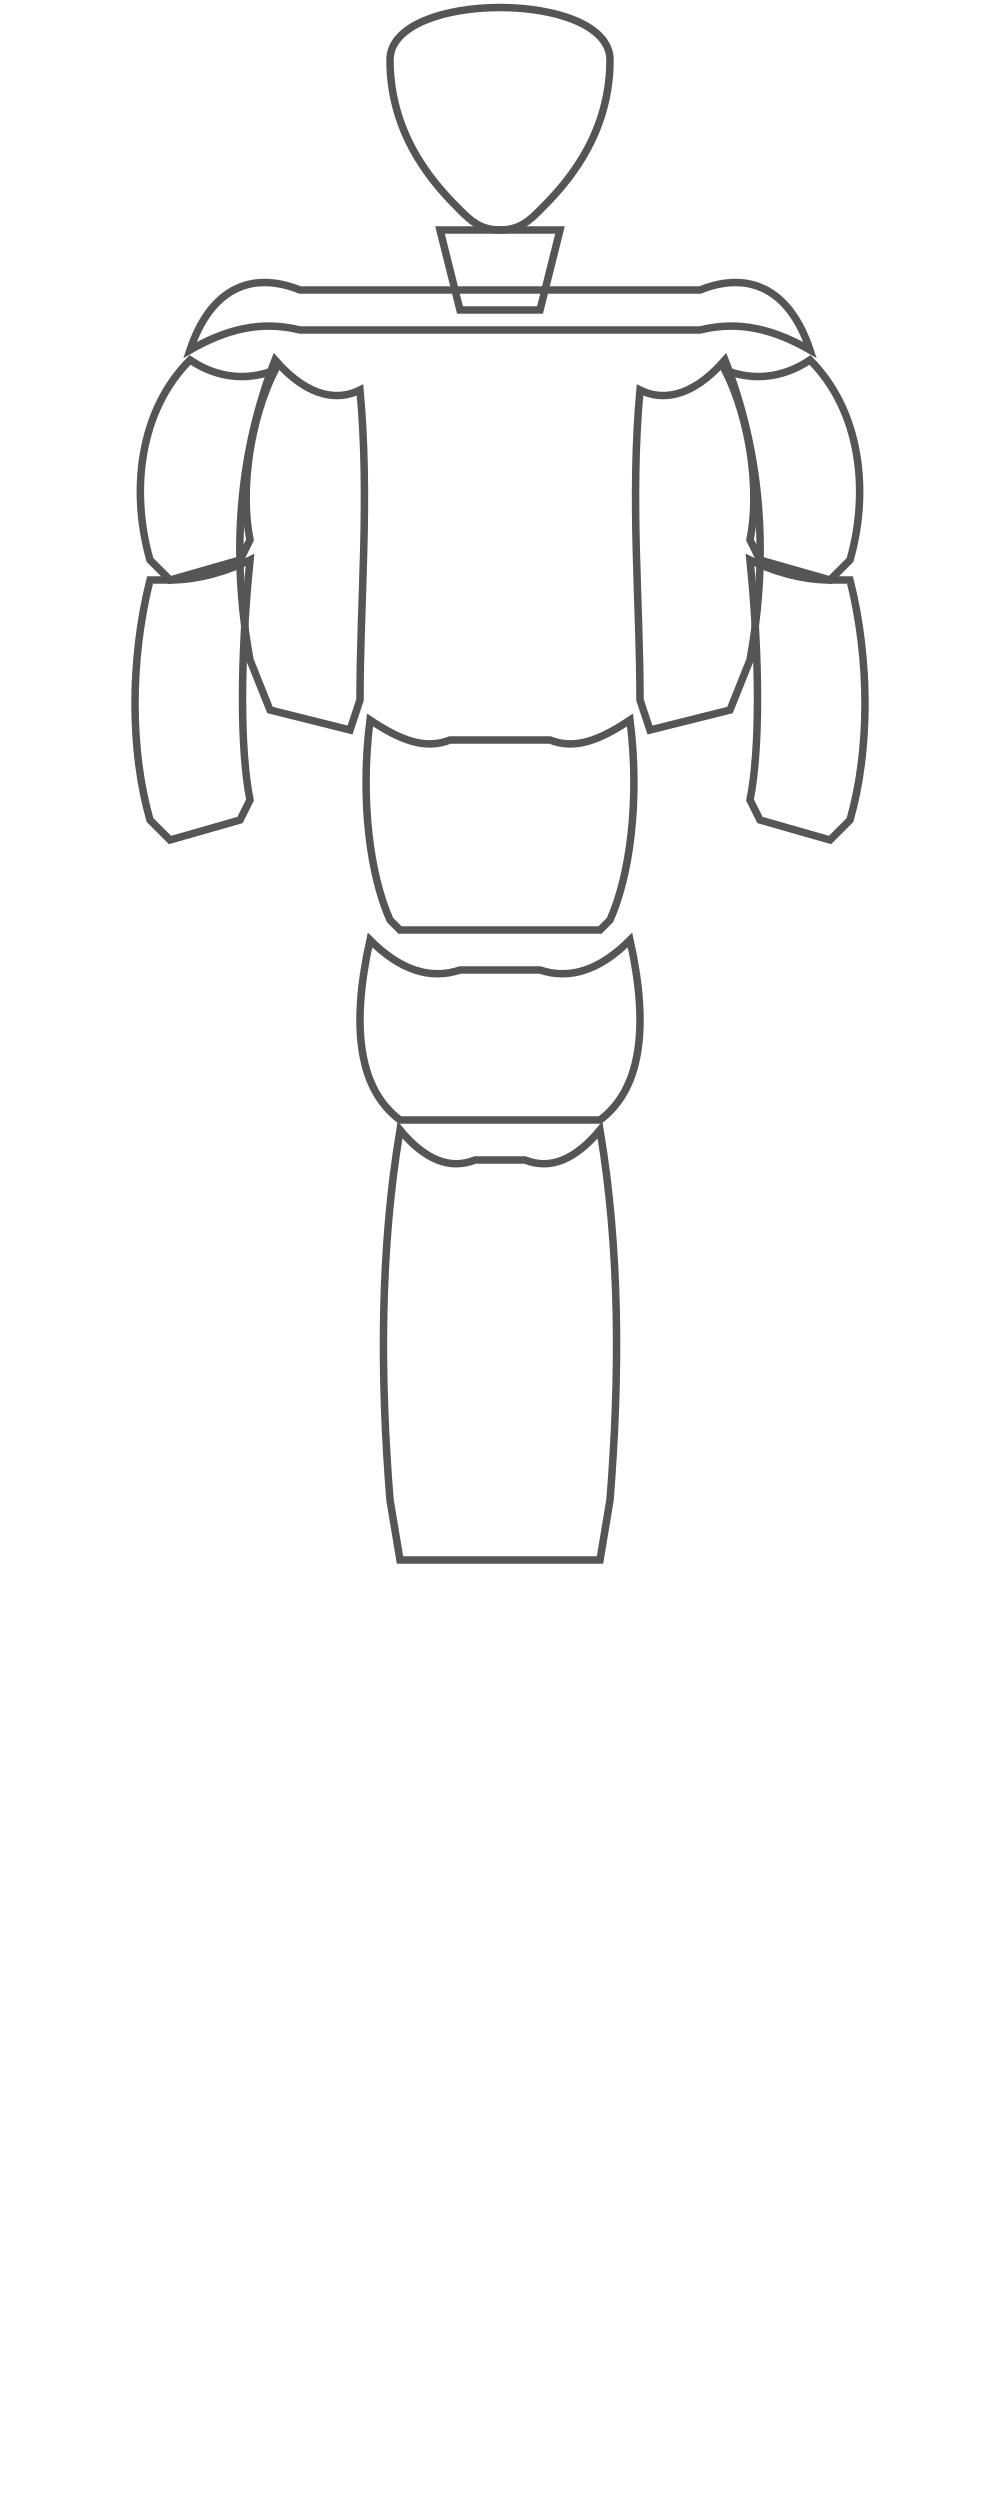
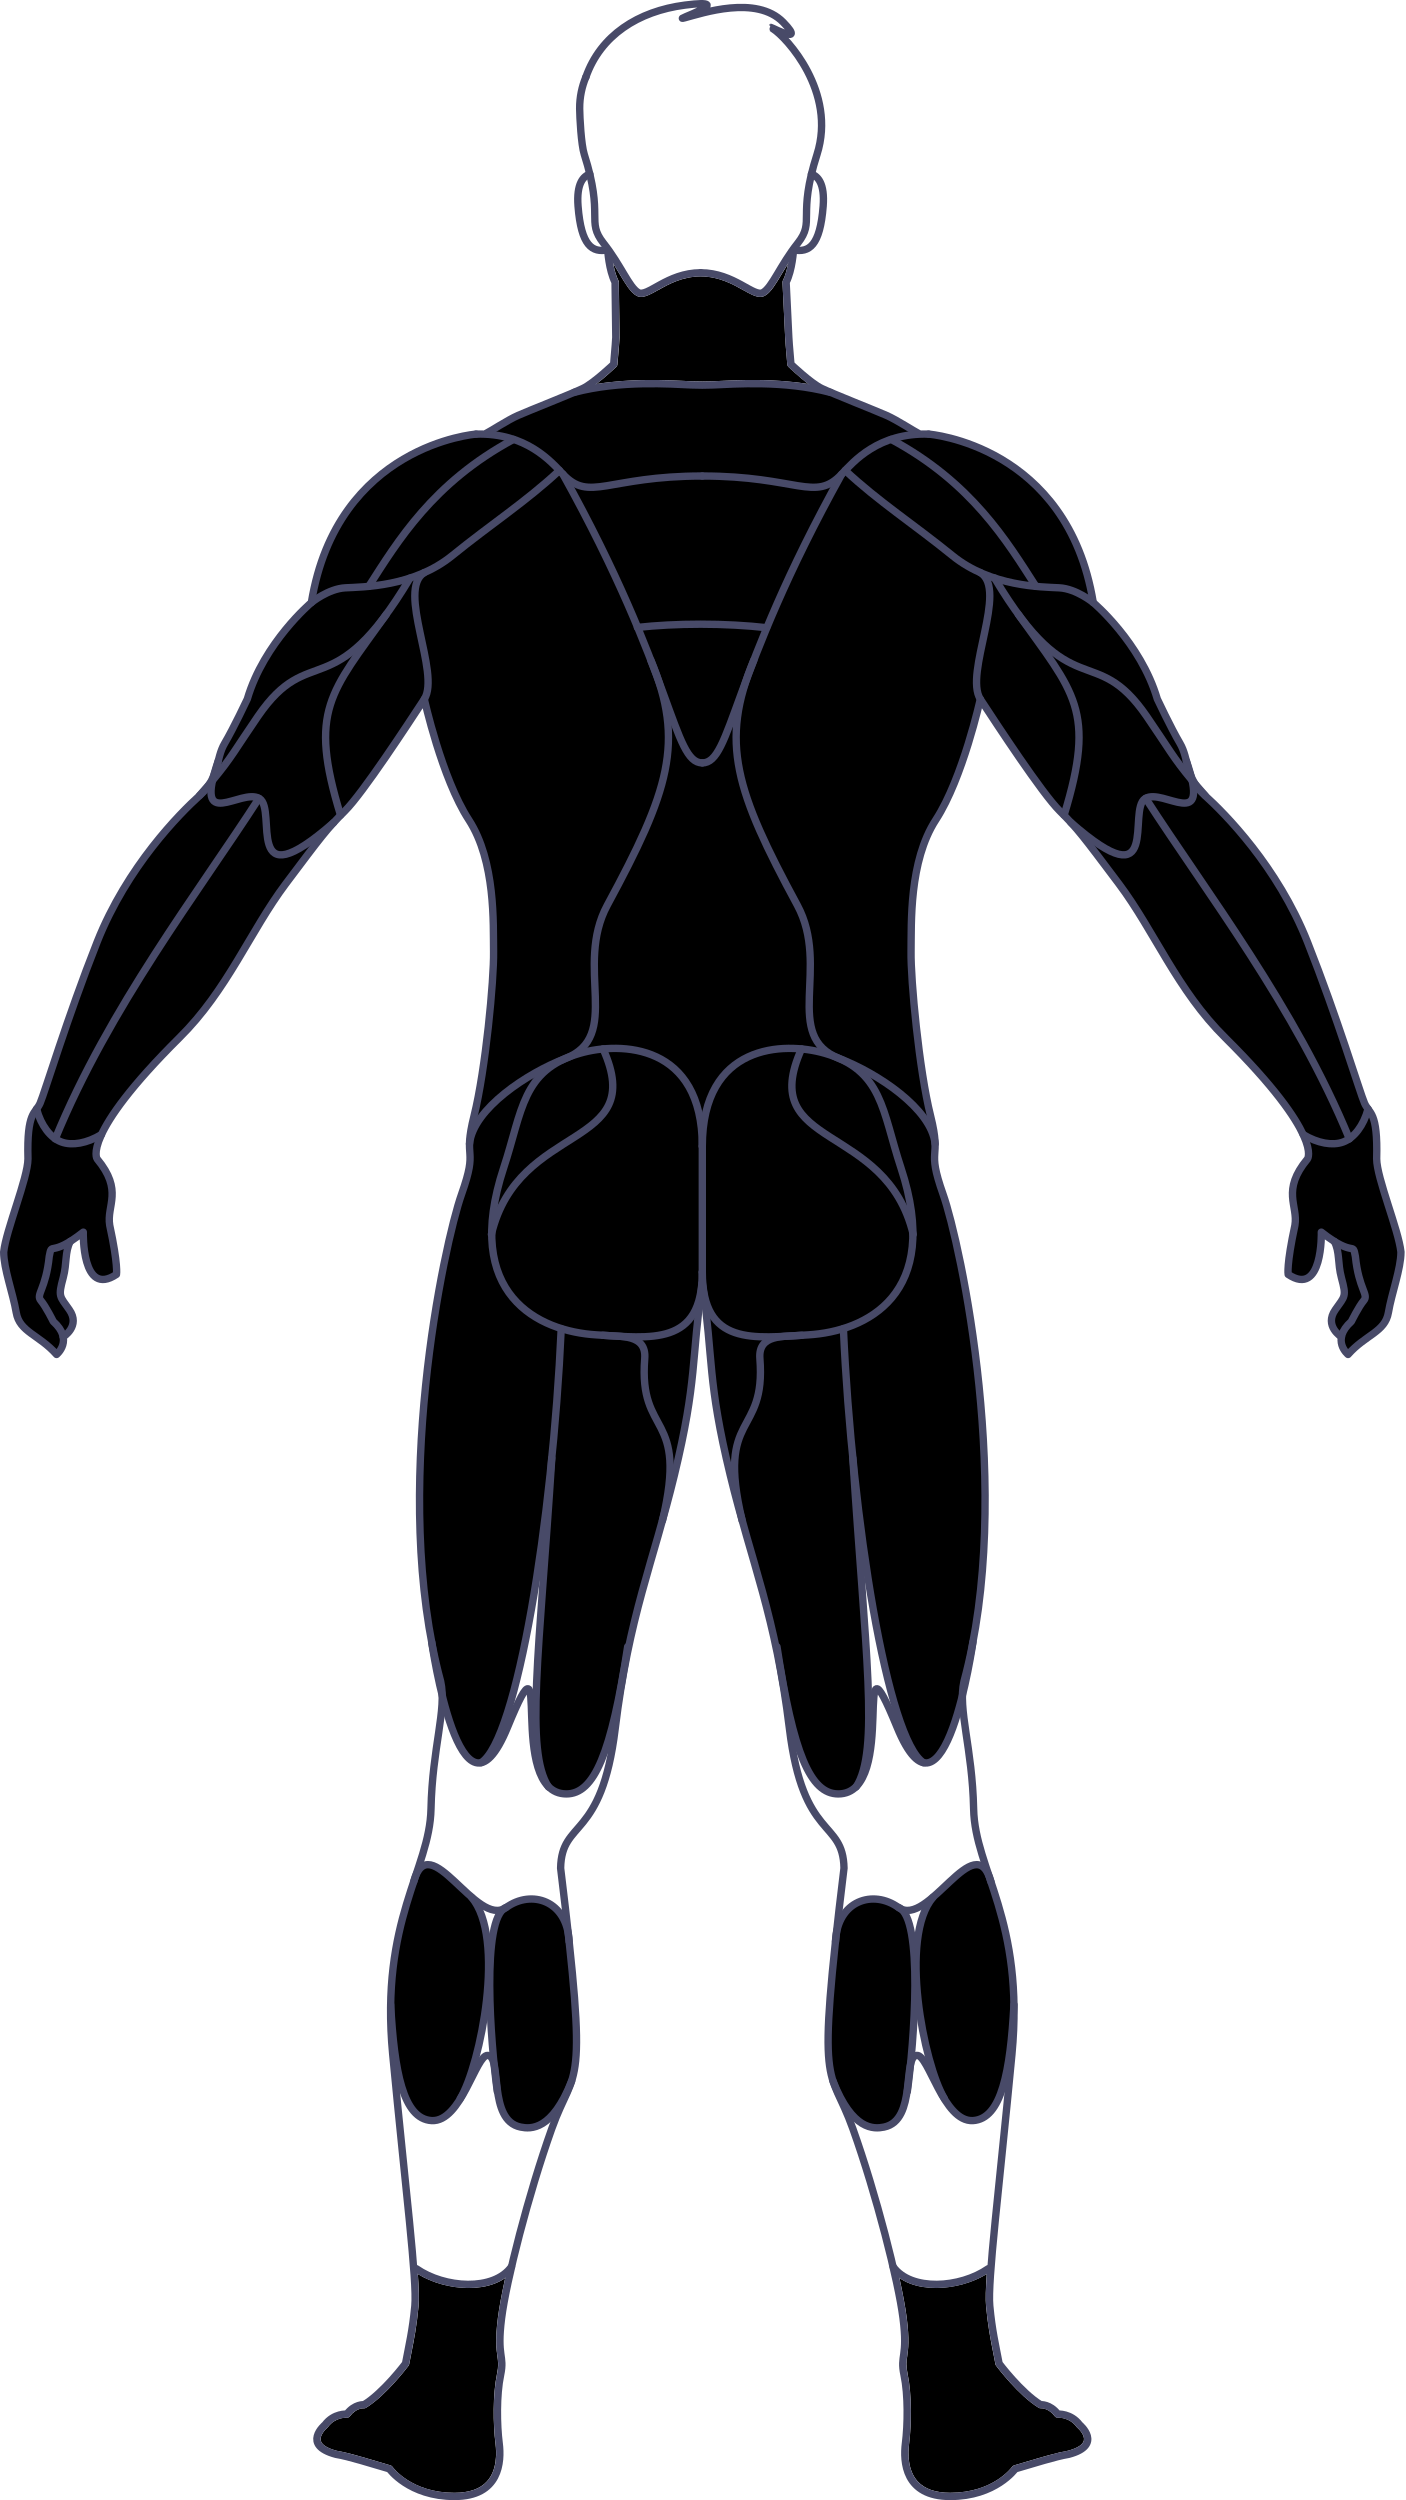
- <svg xmlns="http://www.w3.org/2000/svg" viewBox="0 0 200 500" fill="none">
-   <path id="head" d="M78,12 C78,-2 122,-2 122,12 C122,28 112,38 108,42 C106,44 104,46 100,46 C96,46 94,44 92,42 C88,38 78,28 78,12 Z" stroke="#555" stroke-width="1.5" />
-   <path id="neck" d="M88,46 L92,62 L108,62 L112,46 Z" stroke="#555" stroke-width="1.5" />
-   <path id="traps" d="M38,70 C42,58 50,54 60,58 L140,58 C150,54 158,58 162,70 C155,66 148,64 140,66 L60,66 C52,64 45,66 38,70 Z" stroke="#555" stroke-width="1.5" />
-   <path id="rear-delts" d="M38,72 C28,82 26,98 30,112 L34,116 L48,112 L50,108 C48,98 50,84 55,74 C50,76 44,76 38,72 Z" stroke="#555" stroke-width="1.5" />
-   <path id="rear-delts-r" d="M162,72 C172,82 174,98 170,112 L166,116 L152,112 L150,108 C152,98 150,84 145,74 C150,76 156,76 162,72 Z" stroke="#555" stroke-width="1.5" />
-   <path id="lats" d="M55,72 C48,90 46,110 50,132 L54,142 L70,146 L72,140 C72,120 74,100 72,78 C68,80 62,80 55,72 Z" stroke="#555" stroke-width="1.5" />
-   <path id="lats-r" d="M145,72 C152,90 154,110 150,132 L146,142 L130,146 L128,140 C128,120 126,100 128,78 C132,80 138,80 145,72 Z" stroke="#555" stroke-width="1.5" />
-   <path id="lower-back" d="M74,144 C72,160 74,175 78,184 L80,186 L120,186 L122,184 C126,175 128,160 126,144 C120,148 115,150 110,148 L90,148 C85,150 80,148 74,144 Z" stroke="#555" stroke-width="1.5" />
-   <path id="triceps-l" d="M30,116 C26,132 26,150 30,164 L34,168 L48,164 L50,160 C48,150 48,132 50,112 C46,114 40,116 34,116 Z" stroke="#555" stroke-width="1.5" />
-   <path id="triceps-r" d="M170,116 C174,132 174,150 170,164 L166,168 L152,164 L150,160 C152,150 152,132 150,112 C154,114 160,116 166,116 Z" stroke="#555" stroke-width="1.5" />
-   <path id="glutes" d="M74,188 C70,206 72,218 80,224 L120,224 C128,218 130,206 126,188 C120,194 114,196 108,194 L92,194 C86,196 80,194 74,188 Z" stroke="#555" stroke-width="1.5" />
-   <path id="hamstrings" d="M80,226 C76,250 76,275 78,300 L80,312 L120,312 L122,300 C124,275 124,250 120,226 C115,232 110,234 105,232 L95,232 C90,234 85,232 80,226 Z" stroke="#555" stroke-width="1.5" />
+ <svg xmlns="http://www.w3.org/2000/svg" viewBox="0 0 676.49 1203.49" class="h-80 col-span-2">
+   <g id="neck" class="bodymap bodymap text-mw-gray">
+     <path d="M389.18,184.89c-16.91-2.74-33.23-1.94-42.79-1.49-1.21.06-2.31.11-3.29.16-3.31.13-6.66.13-9.97,0-.97-.04-2.07-.1-3.29-.16-9.57-.45-25.88-1.25-42.78,1.48,4.67-3.55,9.37-8.03,9.65-8.29.31-.29.5-.67.53-1.08.73-7.59,1.03-12.93,1.03-12.98,0-.04,0-.08,0-.11l-.36-26.59c0-.26-.06-.52-.19-.75-1.19-2.33-1.98-5.41-2.49-8.16,1.05,1.69,2.03,3.31,2.95,4.87,3.11,5.2,5.35,8.96,8.17,10.55.73.41,1.49.59,2.29.59,2.3,0,4.95-1.49,8.1-3.24,5-2.8,11.83-6.62,20.57-6.62s15.55,3.82,20.54,6.61c3.15,1.77,5.81,3.25,8.12,3.25.8,0,1.56-.18,2.28-.59,2.82-1.6,5.06-5.35,8.16-10.55.93-1.56,1.9-3.2,2.96-4.89-.51,2.76-1.31,5.85-2.5,8.16-.14.27-.21.57-.19.87l1.29,26.6c0,.05.31,5.39,1.03,12.98.04.41.23.8.53,1.08.28.26,4.99,4.74,9.66,8.3Z" fill="currentColor" />
+   </g>
+   <g id="feet" class="bodymap bodymap text-mw-gray">
+     <path d="M521.75,1174.88c-.46,1.98-3.12,3.68-7.66,4.9-5.14.87-12.19,2.96-19.63,5.18-2.09.63-4.19,1.25-6.25,1.85-.4.11-.73.35-.96.67-.37.52-9.26,12.54-29.83,12.54-7.08,0-12.35-1.85-15.67-5.5-4.88-5.35-4.67-13.64-4.1-18.1,1.19-9.36,1.32-23.89-.7-33.53-.86-4.06-.59-5.96-.21-8.6.5-3.51,1.12-7.88-.25-18.63-.61-4.83-1.83-11.39-3.51-19.07,2.99,2.11,6.73,3.57,11.08,4.3,2.09.35,4.28.52,6.5.52,8.43,0,17.49-2.43,24.45-6.71-.49,7.13-.64,12.34-.34,15.48.89,9.49,2.13,15.76,3.44,22.39.36,1.78.71,3.6,1.07,5.52.05.25.16.5.31.72.44.59,10.87,14.42,20.51,20.27.32.2.73.29,1.12.26.14,0,3.55-.23,6.66,3.84.37.48,1,.73,1.6.69.22,0,5.31-.34,8.9,4.45.08.1.18.21.28.3,1.08.91,3.76,3.8,3.19,6.24Z" fill="currentColor" />
+     <path d="M239.43,1134.3c.38,2.64.65,4.55-.21,8.6-2.03,9.63-1.89,24.16-.7,33.53.56,4.46.78,12.75-4.1,18.1-3.32,3.65-8.59,5.5-15.67,5.5-20.57,0-29.46-12.02-29.83-12.53-.23-.33-.57-.57-.96-.68-2.06-.6-4.16-1.23-6.25-1.85-7.45-2.22-14.48-4.32-19.63-5.18-4.55-1.22-7.2-2.92-7.66-4.9-.57-2.44,2.12-5.33,3.19-6.24.11-.09.21-.19.29-.3,3.59-4.79,8.68-4.47,8.89-4.45.63.05,1.23-.2,1.61-.69,3.11-4.06,6.5-3.85,6.63-3.84.4.04.8-.05,1.14-.26,9.64-5.86,20.07-19.69,20.51-20.27.15-.22.26-.46.32-.72.36-1.91.71-3.72,1.07-5.51,1.31-6.64,2.55-12.9,3.44-22.4.3-3.14.14-8.35-.34-15.48,6.96,4.27,16.02,6.71,24.45,6.71,2.22,0,4.41-.17,6.5-.52,4.35-.73,8.08-2.18,11.07-4.28-1.68,7.67-2.9,14.23-3.51,19.06-1.37,10.75-.74,15.12-.24,18.63Z" fill="currentColor" />
+   </g>
+   <path d="M475.74,1092.15c-13.56,9.44-37.25,10.97-45.79-.98" fill="none" stroke="#484a68" stroke-linecap="round" stroke-linejoin="round" stroke-width="3.55" />
+   <path d="M200.44,1092.15c13.56,9.44,37.25,10.97,45.79-.98" fill="none" stroke="#484a68" stroke-linecap="round" stroke-linejoin="round" stroke-width="3.55" />
+   <g id="upper-trapezius" class="bodymap bodymap text-mw-gray">
+     <path d="M440.46,208.63c-18.49,1.28-29.07,11.49-34.73,17.53-.38.38-.72.77-1.05,1.12l-.6.63c-7.35,7.89-13.18,6.86-25.96,4.62-9.17-1.61-21.75-3.81-40.85-3.81s-31.67,2.2-40.84,3.81c-12.73,2.24-18.56,3.27-25.91-4.53-.02-.04-.04-.05-.07-.09l-.58-.63c-.33-.35-.67-.73-1.05-1.12-5.67-6.03-16.21-16.28-34.73-17.53.72-.37,1.99-1.14,3.61-2.12,3.3-1.98,7.83-4.7,11.08-6.14,2.04-.91,6.55-2.75,11.77-4.86,5.2-2.12,10.87-4.43,14.95-6.16.05,0,.09,0,.14-.02,20.22-5.35,41.7-4.3,53.24-3.74,1.21.05,2.33.11,3.3.16,3.38.12,6.79.12,10.16,0,.97-.05,2.09-.11,3.3-.16,11.54-.56,33-1.61,53.22,3.74.05,0,.09.02.13.02h.02c4.1,1.73,9.75,4.04,14.95,6.16,5.24,2.12,9.73,3.95,11.79,4.86,3.23,1.43,7.78,4.16,11.08,6.14,1.64.98,2.91,1.75,3.61,2.12Z" fill="currentColor" stroke-width="0" />
+   </g>
+   <g id="gastrocnemius" class="bodymap bodymap text-mw-gray">
+     <path d="M437.08,993.71v.02c-.45,1.98-.7,4.48-.99,7.21-.97,9.23-2.18,20.73-11.43,22.6-3.54.72-14.3,2.9-24.06-21.92t-.02-.04c-3.14-9.9-3.45-23.56,1.23-66.8v-.02s.02-.04.02-.05c0-.12.02-.25.02-.35,0-.04,0-.07.02-.11.11-1.05.23-2.12.36-3.2,0-.04,0-.07.02-.11v-.09c1.23-6.98,4.84-12.24,10.25-14.73,5.85-2.69,13.07-1.75,18.88,2.43.49.35.97.63,1.46.84,8.07,6.96,7.11,46.03,4.24,74.3Z" fill="currentColor" />
+     <path d="M273.97,1001.58s-.02.02-.02.04c-9.77,24.82-20.53,22.65-24.06,21.92-9.26-1.87-10.45-13.36-11.43-22.6-.29-2.73-.54-5.23-.99-7.21v-.04c-2.87-28.25-3.83-67.27,4.21-74.26.51-.21,1.01-.51,1.5-.86,5.8-4.18,13.03-5.12,18.88-2.43,5.49,2.52,9.13,7.91,10.29,15.04v.02c.16.91.27,1.85.32,2.83,0,.05.02.09.02.14v.05c0,.05.02.12.02.18,0,.1.02.21.02.31,0,.05.02.12.04.17,4.66,43.17,4.35,56.81,1.21,66.69Z" fill="currentColor" />
+   </g>
+   <g id="soleus" class="bodymap bodymap text-mw-gray">
+     <path d="M486.85,965.01v.02c-1.55,28.28-4.96,54.55-19.32,55.39-.18,0-.34.02-.51.02-5.11,0-9.26-4.48-12.78-10.09.04-.11.02-.21-.04-.3-10.24-16.93-21.77-77.59-5.51-96.42.04-.05.07-.11.07-.16,1.91-1.66,3.85-3.48,5.76-5.28,6.03-5.7,11.73-11.07,15.92-9.95,1.81.47,3.27,2.13,4.42,5.05.31.89.6,1.8.92,2.73.02.05.04.09.05.14,5,15.06,10.54,33.11,10.99,58.85Z" fill="currentColor" />
+     <path d="M220.34,1010.05c-.05.09-.07.19-.04.28-3.65,5.81-7.96,10.41-13.29,10.09-14.35-.84-17.76-27.11-19.32-55.39v-.02c.45-25.75,5.99-43.8,10.99-58.85.02-.05.04-.09.05-.14.32-.93.61-1.84.92-2.73,1.16-2.92,2.62-4.58,4.42-5.05,4.17-1.12,9.89,4.25,15.92,9.95,1.91,1.8,3.83,3.6,5.74,5.26.02.07.04.12.07.18,16.28,18.84,4.73,79.49-5.49,96.42Z" fill="currentColor" />
+   </g>
+   <g id="medial-hamstrings" class="bodymap bodymap text-mw-gray">
+     <path d="M411.28,859.44l-.02.02c-2.17,2.29-4.96,3.69-8.56,3.69-13.18,0-21.34-19.76-29.05-70.52-.04-.23-.27-.4-.52-.37-.02,0-.04,0-.05.02-3.59-16.76-7.71-30.99-11.97-45.68-1.39-4.77-2.8-9.58-4.19-14.59,0-.02-.02-.05-.02-.09-7.13-29.93-2.53-38.43,2.35-47.43,3.68-6.8,7.49-13.83,6.19-30.47-.23-3.01.36-5.26,1.84-6.89,2.11-2.31,5.83-3.06,9.71-3.39.05-.02.13-.02.2-.02,1.3-.07,2.6-.16,3.92-.24.34-.02.69-.04,1.01-.05.38-.02.74-.04,1.1-.07.65-.04,1.32-.09,1.99-.12,1.01-.07,2.04-.12,3.05-.19,3.74-.23,9.8-.89,16.48-2.92.92,20.13,2.47,41.14,4.53,61.78v.05c1.28,20.29,2.64,38.46,3.83,54.5,4.24,57.28,6.61,89.15-1.82,103Z" fill="currentColor" />
+     <path d="M317.7,731.69s-.02.09-.04.12c0,.04-.02.07-.02.11-.02.04-.02.07-.02.1-1.41,4.98-2.82,9.81-4.19,14.57-4.26,14.71-8.38,28.93-11.95,45.7-.02-.02-.05-.04-.09-.04-.23-.04-.47.14-.51.37-7.73,50.76-15.87,70.52-29.05,70.52-3.61,0-6.39-1.38-8.56-3.69-8.45-13.83-6.08-45.72-1.84-103.02,1.19-16.04,2.55-34.21,3.83-54.5,0-.04,0-.07-.02-.11,2.06-20.62,3.61-41.63,4.53-61.74,6.68,2.03,12.76,2.71,16.5,2.94,1.01.07,2.04.12,3.05.19.67.04,1.32.09,1.99.12.36.04.74.05,1.12.07.07.02.14.02.22.02,1.59.1,3.14.19,4.69.28.07,0,.14,0,.22.02,3.86.33,7.58,1.08,9.68,3.39,1.5,1.63,2.09,3.88,1.86,6.89-1.32,16.63,2.49,23.66,6.17,30.47,4.86,8.99,9.48,17.46,2.42,47.21Z" fill="currentColor" />
+   </g>
+   <g id="inner-thigh" class="bodymap bodymap text-mw-gray">
+     <path d="M366.62,646.55c-1.66,1.82-2.33,4.29-2.08,7.54,1.28,16.39-2.46,23.3-6.08,30-4.15,7.68-8.14,15.01-5.02,35.1-.78-2.99-1.55-6.05-2.31-9.2-7.17-29.61-8.41-43.95-9.87-60.55-.56-6.54-1.16-13.22-2.13-21.25,1.35,3.83,3.34,6.91,5.96,9.27,5.78,5.23,14.08,6.56,23.49,6.56.76,0,1.52,0,2.27-.04-1.66.56-3.12,1.38-4.22,2.57Z" fill="currentColor" />
+     <path d="M335.39,628.29c-.96,7.99-1.53,14.64-2.11,21.15-1.44,16.6-2.71,30.94-9.88,60.55-.76,3.15-1.53,6.21-2.29,9.2,3.12-20.1-.87-27.42-5.02-35.1-3.63-6.7-7.38-13.61-6.08-30,.25-3.25-.43-5.72-2.08-7.54-1.1-1.19-2.55-2.01-4.22-2.57.76.04,1.52.04,2.27.04,9.39,0,17.71-1.33,23.49-6.56,2.6-2.33,4.57-5.39,5.92-9.16Z" fill="currentColor" />
+   </g>
+   <g id="lateral-hamstrings" class="bodymap bodymap text-mw-gray">
+     <path d="M462.79,809.31c-.49,2.13-.7,4.35-.74,6.73v.02c-3.72,15.06-9.39,31.33-16.59,32.16-.49.05-.97.04-1.46-.05-17.58-11.07-34.3-118.65-38.34-208.34,8.81-2.8,18.52-7.96,25.24-17.47,5.36-7.61,8.12-16.91,8.23-27.83.07-.07.13-.19.13-.3v-.12c-.04-.14-.07-.28-.11-.42v-.02c-.02-9.37-1.97-19.96-5.81-31.64-1.68-5.07-3.01-9.83-4.31-14.41-4.15-14.76-7.47-26.5-18.25-34.28,16.88,8.13,36.59,22.95,38.13,37.32v.04c.04,1.5-.05,2.73-.13,3.88-.29,4.13-.52,7.71,4.01,20.48,9.17,25.92,34.05,145.48,10.02,234.25Z" fill="currentColor" />
+     <path d="M268.88,639.82c-.9,20.22-2.46,41.35-4.51,62.07-7.09,71.22-20.2,137.7-33.81,146.29-.49.11-.97.11-1.46.05-7.2-.84-12.85-17.05-16.59-32.09v-.02c-.04-2.41-.25-4.67-.74-6.82-24.03-88.74.85-208.31,10.02-234.23,4.53-12.77,4.28-16.35,4.01-20.48-.09-1.17-.16-2.41-.13-3.95t0-.04c1.59-14.36,21.28-29.12,38.13-37.27-10.8,7.8-14.1,19.54-18.25,34.3-1.3,4.58-2.64,9.34-4.31,14.41-3.86,11.68-5.79,22.25-5.81,31.64v.02c-.04.14-.07.28-.11.42,0,.04-.02.09-.02.12,0,.12.05.25.14.33.11,10.9,2.85,20.18,8.23,27.79,6.72,9.5,16.41,14.67,25.22,17.46Z" fill="currentColor" />
+   </g>
+   <g id="gluteus-maximus" class="bodymap bodymap text-mw-gray">
+     <path d="M438.24,593.8v.02c0,11.05-2.71,20.41-8.09,28.05-11.86,16.77-33.27,19.78-41.94,20.29-1.03.07-2.04.12-3.05.19h-.04c-.67.04-1.32.09-1.97.12-.38.02-.76.05-1.14.07-.31.02-.63.04-.96.05-1.32.05-2.69.12-4.06.24-.16.02-.32.04-.49.04-12.42.68-23.7.38-30.82-6.05-5.36-4.86-7.98-12.86-7.98-24.47v-60.53c0-18.38,5.43-31.6,16.12-39.32,8.95-6.45,20.35-8.06,30.55-7.19-11.59,26.13,1.25,34.26,17.48,44.55,14.23,9.01,30.31,19.2,36.38,43.94Z" fill="currentColor" />
+     <path d="M336.81,551.82v60.53c0,11.61-2.6,19.61-7.96,24.47-7,6.35-18.07,6.7-30.29,6.1-.18-.02-.34-.04-.51-.04-1.53-.16-3.09-.23-4.59-.3-1.43-.07-2.78-.12-4.04-.25h-.04c-1.01-.07-2.04-.12-3.05-.19-8.67-.51-30.08-3.52-41.94-20.29-5.4-7.63-8.09-17.02-8.09-28.05,6.07-24.77,22.15-34.95,36.36-43.95,16.25-10.28,29.08-18.42,17.48-44.55,10.2-.87,21.61.73,30.56,7.19,10.69,7.71,16.1,20.94,16.1,39.32Z" fill="currentColor" />
+   </g>
+   <g id="gluteus-medius" class="bodymap bodymap text-mw-gray">
+     <path d="M438.13,590c-6.84-22.55-22.8-32.65-35.76-40.87-15.94-10.07-28.52-18.07-17.04-43.73,3.85.39,7.51,1.12,10.78,2.06,1.97.58,3.79,1.19,5.47,1.89.02,0,.04.02.04.02.45.18.9.37,1.34.56.11.04.22.09.31.12,16.32,7.33,20,20.43,24.9,37.8,1.3,4.6,2.64,9.36,4.31,14.46,3.34,10.09,5.24,19.31,5.67,27.69Z" fill="currentColor" />
+     <path d="M272.18,549.13c-12.96,8.22-28.92,18.33-35.76,40.87.45-8.36,2.35-17.6,5.67-27.69,1.68-5.11,3.01-9.86,4.31-14.46,4.89-17.37,8.58-30.47,24.9-37.8.54-.25,1.12-.49,1.72-.72,1.68-.68,3.48-1.31,5.43-1.87,3.27-.94,6.93-1.68,10.78-2.06,11.48,25.66-1.1,33.65-17.04,43.73Z" fill="currentColor" />
+   </g>
+   <g id="lowerback" class="bodymap bodymap text-mw-gray">
+     <path d="M397.22,506.89c-.29-.09-.58-.18-.87-.26-3.41-1-7.22-1.73-11.23-2.1-.04-.02-.05-.02-.09-.02-10.54-1-22.42.58-31.74,7.29-9.15,6.59-14.53,17.11-16.03,31.31-1.5-14.2-6.88-24.71-16.01-31.31-9.32-6.72-21.19-8.29-31.74-7.29-.04,0-.07,0-.11.02-4.01.37-7.82,1.12-11.21,2.1-.29.09-.58.17-.87.26,9.77-6.98,9.26-18.71,8.68-32.01-.52-12.16-1.12-25.92,5.94-38.95,24.68-45.6,33.78-69.73,27.51-98.14.09.24.18.51.27.75,7.29,20.01,10.62,29.14,17.53,29.14s10.25-9.13,17.53-29.14c.11-.28.2-.54.31-.82-6.3,28.44,2.8,52.56,27.49,98.21,7.04,13.03,6.44,26.79,5.92,38.95-.58,13.29-1.08,25.03,8.7,32.01Z" fill="currentColor" />
+   </g>
+   <g id="lats" class="bodymap bodymap text-mw-gray">
+     <path d="M472,307.83c-2.55,11.75-4.93,22.91-1.37,28.75v.02c-.61,2.69-8.86,38.64-21.28,57.75-11.81,18.21-11.93,44.95-11.99,59.33-.02,1.61-.02,3.1-.04,4.43-.22,13.07,3.72,56.44,9.41,79.14.76,3.04,1.28,5.51,1.61,7.59-6.25-15.71-29.7-29.82-44.74-35.59-.14-.05-.27-.11-.42-.18-.04-.04-.09-.05-.14-.05-.34-.17-.7-.31-1.07-.45-.04-.04-.07-.05-.13-.05-13.59-6.21-13.07-18.33-12.42-33.6.54-12.26,1.14-26.15-6.03-39.39-27.87-51.56-35.71-74.65-24.64-107.7.02-.05.04-.09.05-.14,1.14-3.06,2.36-6.31,3.7-9.76v-.02c8.47-21.83,21.23-51.61,42.26-89.41l.02-.02.56-.63c.23-.24.47-.51.72-.77,9.82,9.15,19.93,16.72,30.62,24.77,6.68,5,13.59,10.2,20.69,15.97,4.26,3.46,8.85,6.12,13.47,8.19l.02.02c7.06,4.29,4.04,18.28,1.14,31.81Z" fill="currentColor" />
+     <path d="M291.16,435.53c-7.17,13.24-6.57,27.13-6.05,39.39.67,15.27,1.19,27.44-12.46,33.62t-.04.02c-.51.19-.99.4-1.48.63-.07.02-.13.04-.18.07-15.04,5.77-38.49,19.89-44.74,35.59.33-2.08.85-4.55,1.61-7.59,5.69-22.7,9.6-66.08,9.41-79.14-.02-1.33-.04-2.82-.04-4.43-.07-14.38-.18-41.12-11.99-59.33-12.4-19.08-20.65-54.94-21.28-57.74v-.02c3.56-5.84,1.17-17-1.37-28.77-2.91-13.54-5.92-27.53,1.14-31.81l.02-.02c4.62-2.06,9.21-4.72,13.47-8.19,7.09-5.77,14.01-10.97,20.67-15.99,10.71-8.03,20.83-15.62,30.64-24.77.23.28.49.54.72.79l.56.63.02.02c16.27,29.26,27.6,53.73,35.82,73.42-.02.05-.02.11-.02.16.02.14.09.26.22.32,2.33,5.54,4.39,10.72,6.25,15.51,1.35,3.52,2.6,6.82,3.76,9.92,0,.04.02.09.04.12,11.01,33,3.18,56.09-24.68,107.58Z" fill="currentColor" />
+   </g>
+   <g id="wrist-extensors" class="bodymap bodymap text-mw-gray">
+     <path d="M657.27,533.95c-1.61,5.89-4.64,10.76-8.32,13.52-19.95-48.31-49.39-91.61-75.41-129.85-7.91-11.61-15.38-22.61-22.19-33.14,2.74-1.19,6.79-.02,10.71,1.1,4.4,1.26,8.58,2.45,10.74.24,1.43-1.43,1.77-4.2,1.03-8.52.07.09.14.19.23.28,0,.02.02.02.02.04,1.17,1.87,2.71,3.74,4.77,5.6,7.82,7.05,34.52,32.97,49.36,70.47,9.75,24.63,17.87,49.18,22.71,63.84,2.4,7.22,3.97,12,4.71,13.69.49,1.12,1.07,1.96,1.64,2.73Z" fill="currentColor" />
+     <path d="M123.17,384.46c-6.77,10.53-14.26,21.53-22.19,33.16-26,38.23-55.44,81.54-75.39,129.85-3.68-2.76-6.72-7.64-8.32-13.54.58-.77,1.16-1.61,1.64-2.71.74-1.7,2.31-6.47,4.71-13.69,4.84-14.66,12.96-39.21,22.71-63.84,14.84-37.5,41.52-63.42,49.36-70.47,2-1.8,3.5-3.64,4.64-5.46.02-.02.04-.02.04-.04.02-.02.04-.04.05-.05l.27-.33c-.74,4.28-.4,7.05,1.03,8.48,2.18,2.2,6.35,1.01,10.76-.24,3.9-1.12,7.93-2.27,10.69-1.12Z" fill="currentColor" />
+   </g>
+   <g id="wrist-flexors" class="bodymap bodymap text-mw-gray">
+     <path d="M648.19,548.01c-.81.56-1.68,1-2.55,1.33-5,1.85-12.01.58-18.76-3.46-4.13-8.82-14.17-23.35-37.53-46.61-14.3-14.1-23.96-30.4-33.27-46.16-5.85-9.88-11.37-19.2-17.91-27.91l-.43-.58c-9.55-12.72-14.59-19.43-18.78-24.45,9.69,7.98,16.54,11.81,21.09,11.81.88,0,1.68-.14,2.38-.42,4.42-1.75,4.82-8.43,5.2-14.9.31-5.19.6-10.14,2.92-11.75,6.81,10.55,14.3,21.57,22.24,33.21,26.01,38.25,55.5,81.57,75.39,129.9Z" fill="currentColor" />
+     <path d="M155.58,400.17c-4.19,5.02-9.23,11.74-18.78,24.45l-.43.58c-6.54,8.71-12.06,18.03-17.91,27.91-9.33,15.76-18.97,32.06-33.27,46.16-23.36,23.26-33.4,37.8-37.53,46.61-6.75,4.04-13.77,5.33-18.76,3.46-.87-.33-1.73-.77-2.55-1.33,19.89-48.33,49.38-91.65,75.39-129.9,7.94-11.65,15.44-22.67,22.24-33.21,2.33,1.61,2.6,6.56,2.92,11.75.38,6.47.78,13.15,5.18,14.9.72.28,1.52.42,2.38.42,4.57,0,11.41-3.83,21.1-11.81Z" fill="currentColor" />
+   </g>
+   <g id="medial-head-triceps" class="bodymap bodymap text-mw-gray">
+     <path d="M572.15,385.23c-1.79,1.82-5.7.7-9.84-.49-4.4-1.26-8.97-2.57-12.04-.72-2.89,1.75-3.21,7.01-3.54,12.58-.36,6.19-.74,12.59-4.64,14.15-4.53,1.8-13.36-3.13-27.01-15.04-.02-.02-.04-.05-.07-.07-.97-1.1-2-2.15-3.09-3.29,13.85-45.26,7.02-56.41-14.08-85.61,10.33,11.04,18.23,13.94,25.51,16.6,8.59,3.15,16.72,6.12,27.48,21.78,3.21,4.65,5.61,8.31,7.76,11.54,4.68,7.08,7.78,11.77,14.06,19.27,1.03,4.86.87,7.92-.51,9.3Z" fill="currentColor" />
+     <path d="M162.62,392.35c-1.1,1.14-2.11,2.19-3.09,3.29-.04.02-.05.05-.07.07-13.65,11.91-22.48,16.84-27.03,15.04-3.88-1.56-4.26-7.96-4.62-14.15-.33-5.56-.65-10.83-3.54-12.58-3.09-1.85-7.64-.54-12.04.72-4.13,1.19-8.05,2.31-9.86.49-1.37-1.38-1.53-4.46-.49-9.3,6.23-7.45,9.32-12.12,13.99-19.15,2.15-3.25,4.59-6.94,7.84-11.67,10.74-15.65,18.87-18.63,27.48-21.78,7.29-2.68,15.2-5.58,25.55-16.65-21.14,29.26-27.98,40.38-14.12,85.67Z" fill="currentColor" />
+   </g>
+   <g id="long-head-triceps" class="bodymap bodymap text-mw-gray">
+     <path d="M511.21,391.63c-.51-.51-1.03-1.03-1.57-1.57-8.38-8.31-29.64-40.75-37.66-52.98l-.49-.77c-3.52-5.49-1.03-17.09,1.39-28.3,2.65-12.35,5.4-25.06.54-30.92,1.41.58,2.83,1.08,4.22,1.56h.02c4.04,6.79,7.8,12.45,11.28,17.21v.02c.02.05.05.09.07.12,2.22,3.13,4.33,6.05,6.34,8.82,22.21,30.7,29.75,41.14,15.85,86.82Z" fill="currentColor" />
+     <path d="M203.06,336.31l-.51.77c-8,12.23-29.28,44.67-37.64,52.98-.54.54-1.07,1.07-1.57,1.57-13.9-45.68-6.35-56.13,15.85-86.82,1.99-2.76,4.12-5.68,6.34-8.82.04-.05.07-.1.07-.17,0,0,.02,0,.02-.02,3.47-4.76,7.2-10.39,11.25-17.16,1.41-.45,2.83-.98,4.26-1.56-4.86,5.86-2.11,18.57.54,30.92,2.42,11.21,4.91,22.81,1.39,28.3Z" fill="currentColor" />
+   </g>
+   <g id="lateral-head-triceps" class="bodymap bodymap text-mw-gray">
+     <path d="M572.19,373.95c-5.49-6.66-8.48-11.16-12.84-17.77-2.15-3.24-4.57-6.89-7.76-11.56-10.92-15.88-19.17-18.91-27.91-22.11-11.19-4.09-23.85-8.73-44.74-43.46,6.84,2.12,13.43,3.13,18.9,3.66,3.7.37,6.88.51,9.26.61.72.04,1.37.07,1.95.09,8.03.42,16.05,6.96,16.12,7.01.23.19,22.78,19.38,30.73,46.28.05.14,6.54,13.92,10.92,21.36,1.61,2.71,2.35,5.63,3.12,8.71.6,2.36,1.21,4.76,2.22,7.15t.02.04Z" fill="currentColor" />
+     <path d="M195.58,279.06c-20.87,34.72-33.54,39.35-44.72,43.45-8.74,3.2-17.01,6.23-27.91,22.11-3.25,4.72-5.69,8.43-7.85,11.68-4.33,6.56-7.29,11.05-12.75,17.67,0-.05.02-.11.04-.16l.02-.02c.97-2.36,1.57-4.72,2.17-7.03.02-.07.04-.12.05-.19s.04-.16.05-.23c.76-2.92,1.5-5.7,3.03-8.29,4.39-7.43,10.87-21.22,10.94-21.41,7.82-26.48,29.9-45.53,30.69-46.23h.02l.02-.02c.56-.44,8.32-6.59,16.1-7,.58-.02,1.23-.05,1.95-.09,5.92-.26,16.68-.72,28.14-4.25Z" fill="currentColor" />
+   </g>
+   <g id="lateral-deltoid" class="bodymap bodymap text-mw-gray">
+     <path d="M524.84,289.03c-2.4-1.78-8.95-6.16-15.74-6.51-.58-.02-1.23-.05-1.95-.09-2.33-.09-5.42-.23-9.01-.56l-1.75-2.73c-13.61-21.25-30.51-47.64-67.19-67.56,4.84-1.5,10.47-2.4,16.97-2.17h.11c1.52.16,17.53,1.87,34.72,12.02,16.41,9.71,37.28,29.28,43.85,67.6Z" fill="currentColor" />
+     <path d="M245.32,211.59c-36.67,19.92-53.56,46.31-67.16,67.56l-1.75,2.73c-3.59.33-6.68.47-9.01.56-.74.04-1.39.07-1.95.09-6.81.35-13.38,4.76-15.74,6.52,6.57-38.32,27.42-57.91,43.83-67.62,17.66-10.41,34.05-11.95,34.81-12.02h.02c6.48-.21,12.11.66,16.95,2.17Z" fill="currentColor" />
+   </g>
+   <g id="posterior-deltoid" class="bodymap bodymap text-mw-gray">
+     <path d="M497,281.76c-7.37-.79-16.61-2.47-25.65-6.49-.04-.02-.07-.04-.13-.05-4.57-2.05-9.08-4.67-13.27-8.08-7.11-5.77-14.03-10.97-20.71-15.99-10.69-8.01-20.78-15.6-30.58-24.71,4.19-4.42,10.92-10.93,21.41-14.48,36.95,19.87,53.92,46.37,67.54,67.65l1.39,2.15Z" fill="currentColor" />
+     <path d="M267.87,226.44c-9.78,9.13-19.89,16.69-30.56,24.71-6.68,5.02-13.59,10.21-20.71,15.99-4.22,3.43-8.79,6.09-13.4,8.13-9.04,4.02-18.29,5.7-25.65,6.49l1.37-2.15c13.63-21.29,30.58-47.77,67.54-67.63h.02c10.47,3.55,17.22,10.04,21.39,14.46Z" fill="currentColor" />
+   </g>
+   <g id="lower-trapezius" class="bodymap bodymap text-mw-gray">
+     <path d="M367.7,302.55c-2.35,5.65-4.44,10.91-6.34,15.76-.04.09-.05.16-.09.23-1.01,2.45-1.91,4.83-2.71,7.15-.04.05-.05.12-.07.18-1.7,4.55-3.2,8.68-4.55,12.38-7.13,19.62-10.4,28.56-16.68,28.56s-9.53-8.94-16.68-28.56c-1.28-3.5-2.69-7.38-4.28-11.65-.02-.07-.05-.16-.09-.23-.96-2.85-2.08-5.79-3.34-8.8v-.02c-1.82-4.69-3.85-9.74-6.1-15.16,9.08-.96,19.35-1.47,29.7-1.47,11.01,0,21.81.56,31.23,1.63Z" fill="currentColor" />
+   </g>
+   <g id="traps-middle" class="bodymap bodymap text-mw-gray">
+     <path d="M402.56,230.62c-15.58,28.26-26.52,51.96-34.52,71.11-9.51-1.1-20.44-1.68-31.57-1.68-10.49,0-20.87.51-30.04,1.5-7.98-19.12-18.92-42.76-34.45-70.92,3.77,3.25,7.4,4.37,11.82,4.37,3.56,0,7.65-.72,12.76-1.63,9.15-1.59,21.68-3.8,40.69-3.8s31.56,2.2,40.69,3.8c5.13.91,9.21,1.63,12.78,1.63,4.44,0,8.05-1.12,11.82-4.39Z" fill="currentColor" />
+   </g>
+   <g id="hands" class="bodymap bodymap text-mw-gray">
+     <path d="M51.56,589.95c-.52-3.13-.05-5.89.45-8.83,1.07-6.19,2.15-12.61-6.43-22.95-.16-.23-1.95-2.96,1.48-10.95-4.51,2.52-9.12,3.83-13.16,3.83-1.93,0-3.72-.3-5.33-.89-.97-.37-1.91-.86-2.82-1.47-.05,0-.11-.02-.16-.04-.13-.05-.22-.14-.27-.26v-.02c-3.85-2.73-6.97-7.52-8.72-13.54-1.95,2.73-3.95,6.65-3.5,23.02-.04,5.04-3.07,14.55-6.01,23.75-2.55,7.98-5.18,16.23-5.69,21.15,0,4.84,1.66,11.16,3.29,17.26,1.05,3.97,2.13,8.06,2.76,11.79.92,5.49,4.6,8.12,9.28,11.42,3.01,2.13,6.43,4.55,9.71,8.19.79-.77,2.76-2.99,2.85-6.1.02-.54-.04-1.08-.13-1.63-.02-.04-.02-.09-.02-.12-.02-.12-.08-.23-.11-.35l.85-.4c1.05-.77,3.32-2.75,3.94-5.56.45-2.12-.11-4.3-1.66-6.52-.49-.7-.94-1.31-1.34-1.87-3.48-4.79-3.94-5.42-1.66-13.82.79-3.01,1.05-5.65,1.28-8.19.25-2.83.51-5.51,1.57-8.12l.59-1.41c.07-.04.12-.07.19-.11,1.71-1.07,3.75-2.48,6.19-4.41.14-.11.34-.12.49-.05.16.09.25.24.25.42s-.42,18.12,6.44,21.72c2.27,1.19,5.2.65,8.67-1.64.09-.96.36-6.44-3.29-23.3Z" fill="currentColor" />
+     <path d="M667.44,581.61c-2.92-9.2-5.96-18.71-5.99-23.73.45-16.35-1.55-20.29-3.5-23.02-1.77,6.03-4.91,10.84-8.76,13.57-.05.11-.14.19-.23.23-.04.02-.09.02-.13.02-.92.61-1.86,1.12-2.85,1.49-1.61.59-3.41.89-5.33.89-4.04,0-8.63-1.31-13.16-3.81,3.43,7.96,1.64,10.7,1.48,10.91-8.59,10.35-7.49,16.77-6.43,22.96.51,2.94.97,5.7.45,8.82-3.65,16.86-3.38,22.33-3.29,23.31,3.47,2.29,6.37,2.83,8.67,1.64,6.86-3.6,6.44-21.55,6.44-21.72-.02-.18.09-.33.23-.42.16-.07.36-.05.49.05,2.46,1.92,4.5,3.34,6.19,4.41.02.02.04.03.07.04l.73,1.48c1.07,2.61,1.32,5.28,1.57,8.12.23,2.54.47,5.18,1.28,8.19,2.27,8.39,1.82,9.02-1.66,13.82-.4.56-.85,1.17-1.34,1.87-1.55,2.22-2.11,4.41-1.66,6.52.61,2.82,2.87,4.79,3.92,5.58l.84.48c-.02.09-.07.18-.08.27,0,.04,0,.07-.02.12-.11.54-.14,1.08-.13,1.63.09,3.11,2.06,5.32,2.83,6.09,3.3-3.64,6.72-6.05,9.73-8.19,4.66-3.31,8.36-5.93,9.28-11.42.63-3.71,1.72-7.82,2.76-11.79,1.61-6.1,3.29-12.42,3.29-17.32-.52-4.86-3.14-13.1-5.7-21.09Z" fill="currentColor" />
+   </g>
+   <g id="body" class="body-map__model">
+     <g>
+       <path d="M26.59,548.25c26.03-63.42,68.84-118.62,98.03-163.9" fill="none" stroke="#484a68" stroke-linecap="round" stroke-linejoin="round" stroke-width="3.55" />
+       <path d="M177.51,282.27c13.88-21.6,30.82-49.9,69.67-70.75" fill="none" stroke="#484a68" stroke-linecap="round" stroke-linejoin="round" stroke-width="3.55" />
+       <path d="M96.08,382.9c1.79-2.01,3.38-3.83,4.82-5.51.47-.56.94-1.1,1.39-1.64,9.12-10.9,11.46-15.76,21.86-30.89,25.27-36.76,35.94-4.01,73.24-66.57" fill="none" stroke="#484a68" stroke-linecap="round" stroke-linejoin="round" stroke-width="3.55" />
+       <path d="M163.92,392.38c-15.51-50.62-4.87-58.82,22.06-96.63" fill="none" stroke="#484a68" stroke-linecap="round" stroke-linejoin="round" stroke-width="3.55" />
+       <path d="M306.84,302.04c8.92-.98,19.33-1.56,30.46-1.56s22.53.63,31.72,1.7" fill="none" stroke="#484a68" stroke-linecap="round" stroke-linejoin="round" stroke-width="3.55" />
+       <path d="M290.32,504.94c22.06,48.8-40.73,34.58-53.76,89.27v.02" fill="none" stroke="#484a68" stroke-linecap="round" stroke-linejoin="round" stroke-width="3.55" />
+       <path d="M231.61,848.54c17.26-10.88,34.41-116.24,38.56-208.94" fill="none" stroke="#484a68" stroke-linecap="round" stroke-linejoin="round" stroke-width="3.55" />
+       <path d="M265.64,701.92c-5.95,93.37-12.97,140.8-1.61,158.28" fill="none" stroke="#484a68" stroke-linecap="round" stroke-linejoin="round" stroke-width="3.55" />
+       <path d="M227,913.34c16.59,19.21,4.49,80.46-5.46,96.94" fill="none" stroke="#484a68" stroke-linecap="round" stroke-linejoin="round" stroke-width="3.55" />
+       <path d="M243.59,918.23c-12.1,4.99-7.42,65.66-4.19,88.62" fill="none" stroke="#484a68" stroke-linecap="round" stroke-linejoin="round" stroke-width="3.55" />
+       <path d="M649.59,548.25c-26.03-63.42-68.84-118.62-98.03-163.9" fill="none" stroke="#484a68" stroke-linecap="round" stroke-linejoin="round" stroke-width="3.55" />
+       <path d="M498.67,282.27c-13.88-21.6-30.82-49.9-69.67-70.75" fill="none" stroke="#484a68" stroke-linecap="round" stroke-linejoin="round" stroke-width="3.55" />
+       <path d="M580.12,382.9c-1.81-2.01-3.39-3.83-4.82-5.51-.49-.58-.96-1.14-1.41-1.68-9.13-10.88-11.48-15.74-21.86-30.85-25.27-36.76-35.94-4.01-73.24-66.57" fill="none" stroke="#484a68" stroke-linecap="round" stroke-linejoin="round" stroke-width="3.55" />
+       <path d="M512.26,392.38c15.51-50.62,4.87-58.82-22.06-96.63" fill="none" stroke="#484a68" stroke-linecap="round" stroke-linejoin="round" stroke-width="3.55" />
+       <path d="M385.86,504.94c-22.06,48.8,40.73,34.58,53.76,89.27v.02" fill="none" stroke="#484a68" stroke-linecap="round" stroke-linejoin="round" stroke-width="3.55" />
+       <path d="M444.57,848.54c-17.26-10.88-34.41-116.24-38.56-208.94" fill="none" stroke="#484a68" stroke-linecap="round" stroke-linejoin="round" stroke-width="3.55" />
+       <path d="M410.54,701.92c5.95,93.37,12.97,140.8,1.61,158.28" fill="none" stroke="#484a68" stroke-linecap="round" stroke-linejoin="round" stroke-width="3.55" />
+       <path d="M449.18,913.34c-16.59,19.21-4.49,80.46,5.46,96.94" fill="none" stroke="#484a68" stroke-linecap="round" stroke-linejoin="round" stroke-width="3.55" />
+       <path d="M432.59,918.23c12.1,4.99,7.42,65.66,4.19,88.62" fill="none" stroke="#484a68" stroke-linecap="round" stroke-linejoin="round" stroke-width="3.55" />
+     </g>
+     <path d="M273.99,934.7c-.92-19.9-18.2-25.19-30.27-16.48-14.45,10.43-36.98-39.64-44.59-12.32" fill="none" stroke="#484a68" stroke-linecap="round" stroke-linejoin="round" stroke-width="3.55" />
+     <path d="M17.61,533.86c2.14,8.02,6.71,13.92,11.94,15.88,5.11,1.91,12.28.66,19.29-3.57" fill="none" stroke="#484a68" stroke-linecap="round" stroke-linejoin="round" stroke-width="3.55" />
+     <path d="M105.05,366.35c-12.2,35.11,11.03,12.77,19.81,18.05,8.94,5.38-8.42,50.24,35.79,11.56" fill="none" stroke="#484a68" stroke-linecap="round" stroke-linejoin="round" stroke-width="3.55" />
+     <path d="M229.16,208.99c24.04-.79,36.24,13.28,41.78,19.21,12.87,13.78,21.21.95,67.15.95" fill="none" stroke="#484a68" stroke-linecap="round" stroke-linejoin="round" stroke-width="3.55" />
+     <path d="M270.94,228.2c53.75,96.64,53,139.06,67.15,139.06" fill="none" stroke="#484a68" stroke-linecap="round" stroke-linejoin="round" stroke-width="3.55" />
+     <path d="M149.88,290.09s8.11-6.69,16.4-7.12c8.29-.43,32.88-.43,51.41-15.49,18.53-15.06,35.54-26,51.62-41.02" fill="none" stroke="#484a68" stroke-linecap="round" stroke-linejoin="round" stroke-width="3.55" />
+     <path d="M313.28,317.74c16.48,39.57,8.78,63.12-20.91,117.99-16.18,29.9,7.54,63.17-20.43,73.92-17.9,6.88-44.1,23.98-45.92,40.97" fill="none" stroke="#484a68" stroke-linecap="round" stroke-linejoin="round" stroke-width="3.55" />
+     <path d="M204.26,336.55c7.93-12.42-13.44-52.74,0-60.9" fill="none" stroke="#484a68" stroke-linecap="round" stroke-linejoin="round" stroke-width="3.55" />
+     <path d="M338.09,612.35c0,35.92-24.96,31.78-50.96,30.25-27.81-1.64-64.82-19.36-44.66-80.42,9.06-27.43,8.74-47.03,36.67-55.13,19.76-5.73,58.95-4.58,58.95,44.78" fill="none" stroke="#484a68" stroke-linecap="round" stroke-linejoin="round" stroke-width="3.55" />
+     <path d="M207.8,790.45s13.75,96.64,36.56,40.97c22.81-55.66-1.33,32.17,28.29,32.17,13.41,0,21.67-19.44,29.5-70.89" fill="none" stroke="#484a68" stroke-linecap="round" stroke-linejoin="round" stroke-width="3.55" />
+     <path d="M290.2,642.79c8.39.78,21.12-.79,20.17,11.26-3.02,38.28,21.13,25.05,8.53,77.97" fill="none" stroke="#484a68" stroke-linecap="round" stroke-linejoin="round" stroke-width="3.55" />
+     <path d="M188.06,965.04c1.75,31.94,5.93,55.01,19.74,55.81,14.26.82,21.34-31.88,27.01-31.4,7.09.59-.19,31.27,15.81,34.52,4.91,1,15.19,1.65,24.57-22.19" fill="none" stroke="#484a68" stroke-linecap="round" stroke-linejoin="round" stroke-width="3.55" />
+     <path d="M402.19,934.7c.92-19.9,18.2-25.19,30.27-16.48,14.45,10.43,36.98-39.64,44.59-12.32" fill="none" stroke="#484a68" stroke-linecap="round" stroke-linejoin="round" stroke-width="3.55" />
+     <path d="M658.57,533.86c-2.14,8.02-6.71,13.92-11.94,15.88-5.11,1.91-12.28.66-19.29-3.57" fill="none" stroke="#484a68" stroke-linecap="round" stroke-linejoin="round" stroke-width="3.55" />
+     <path d="M571.13,366.35c12.2,35.11-11.03,12.77-19.81,18.05-8.94,5.38,8.42,50.24-35.79,11.56" fill="none" stroke="#484a68" stroke-linecap="round" stroke-linejoin="round" stroke-width="3.55" />
+     <path d="M399.82,188.91c-22.44-5.93-46.46-4.02-56.67-3.6-3.38.14-6.74.14-10.13,0-10.22-.42-34.23-2.33-56.67,3.6" fill="none" stroke="#484a68" stroke-linecap="round" stroke-linejoin="round" stroke-width="3.55" />
+     <path d="M447.02,208.99c-24.04-.79-36.24,13.28-41.78,19.21-12.87,13.78-21.21.95-67.15.95" fill="none" stroke="#484a68" stroke-linecap="round" stroke-linejoin="round" stroke-width="3.55" />
+     <path d="M405.24,228.2c-53.75,96.64-53,139.06-67.15,139.06" fill="none" stroke="#484a68" stroke-linecap="round" stroke-linejoin="round" stroke-width="3.55" />
+     <path d="M526.3,290.09s-8.11-6.69-16.4-7.12c-8.29-.43-32.88-.43-51.41-15.49-18.53-15.06-35.54-26-51.62-41.02" fill="none" stroke="#484a68" stroke-linecap="round" stroke-linejoin="round" stroke-width="3.55" />
+     <path d="M362.9,317.74c-16.48,39.57-8.78,63.12,20.91,117.99,16.18,29.9-7.54,63.17,20.43,73.92,17.9,6.88,44.1,23.98,45.92,40.97" fill="none" stroke="#484a68" stroke-linecap="round" stroke-linejoin="round" stroke-width="3.55" />
+     <path d="M471.92,336.55c-7.93-12.42,13.44-52.74,0-60.9" fill="none" stroke="#484a68" stroke-linecap="round" stroke-linejoin="round" stroke-width="3.55" />
+     <path d="M338.09,612.35c0,35.92,24.96,31.78,50.96,30.25,27.81-1.64,64.82-19.36,44.66-80.42-9.06-27.43-8.74-47.03-36.67-55.13-19.76-5.73-58.95-4.58-58.95,44.78" fill="none" stroke="#484a68" stroke-linecap="round" stroke-linejoin="round" stroke-width="3.55" />
+     <path d="M468.38,790.45s-13.75,96.64-36.56,40.97c-22.81-55.66,1.33,32.17-28.29,32.17-13.41,0-21.67-19.44-29.5-70.89" fill="none" stroke="#484a68" stroke-linecap="round" stroke-linejoin="round" stroke-width="3.55" />
+     <path d="M385.98,642.79c-8.39.78-21.12-.79-20.17,11.26,3.02,38.28-21.13,25.05-8.53,77.97" fill="none" stroke="#484a68" stroke-linecap="round" stroke-linejoin="round" stroke-width="3.55" />
+     <path d="M488.12,965.04c-1.75,31.94-5.93,55.01-19.74,55.81-14.26.82-21.34-31.88-27.01-31.4-7.09.59.19,31.27-15.81,34.52-4.91,1-15.19,1.65-24.57-22.19" fill="none" stroke="#484a68" stroke-linecap="round" stroke-linejoin="round" stroke-width="3.55" />
+     <line x1="338.09" y1="551.83" x2="338.09" y2="612.35" fill="none" stroke="#484a68" stroke-linecap="round" stroke-linejoin="round" stroke-width="3.55" />
+     <path d="M338.09,617.53c-5.38,37.37-2.34,46.75-13.43,92.56-10.14,41.91-21.92,67.81-28.49,122.02-6.57,54.21-25.82,43.45-26.29,67.21,13.66,111.93,7.04,93.71-4.26,125.43-11.3,31.72-21.86,73.13-24.15,91.15-2.43,19.1,1.56,17.67-.48,27.37-2.04,9.69-1.79,24.17-.68,32.96,1.11,8.8.31,25.55-21.55,25.55s-31.31-13.28-31.31-13.28c-9.26-2.69-19.27-5.92-25.75-7-16.86-4.49-5.26-14.18-5.26-14.18,4.27-5.71,10.51-5.16,10.51-5.16,3.83-5,8.27-4.53,8.27-4.53,9.45-5.74,20-19.82,20-19.82,1.68-8.98,3.37-15.78,4.49-27.75,1.12-11.97-4.49-56.05-10.67-121.07-6.18-65.02,17.83-88.61,18.44-118.17.61-29.56,7.68-47.76,4.65-61.4-24.43-90.25,1.74-211.05,10.04-234.47,8.3-23.43.48-15.64,6.03-37.78,5.55-22.14,9.61-65.59,9.4-79.04-.21-13.45,1.07-43.45-11.96-63.52-13.03-20.07-21.38-58.05-21.38-58.05-8.01,12.22-29.64,45.31-38.21,53.82-8.57,8.51-11.36,12.25-28.5,35.09-17.14,22.84-28.07,51.28-51.22,74.12-47.58,47.34-39.57,58.32-39.57,58.32,12.72,15.33,4.44,22.35,6.06,31.95,4.14,19.2,3.25,23.64,3.25,23.64-16.86,11.32-15.97-20.35-15.97-20.35-16.27,12.75-14.94,4.01-16.4,11.7-1.59,15.73-6.53,18.3-4.06,21.2,2.47,2.91,6,10.09,6,10.09,10.06,9.06,1.59,15.9,1.59,15.9-8.47-9.58-17.83-10.77-19.42-20.18-1.59-9.4-6.04-21.03-6.04-29.16,1.11-10.56,11.63-35.51,11.69-44.84-.63-23.11,3.58-21.6,5.85-26.81,2.26-5.21,13.01-41.09,27.43-77.53,14.42-36.44,39.96-62.06,49.46-70.63,9.51-8.57,7.52-17.56,11.94-25.06,4.42-7.5,10.91-21.32,10.91-21.32,8.04-27.27,30.83-46.43,30.83-46.43,12.4-75.97,79.27-81.1,79.27-81.1" fill="none" stroke="#484a68" stroke-linecap="round" stroke-linejoin="round" stroke-width="3.55" />
+     <path d="M30.42,643.57s8.51-5.17,2.94-13.1c-4.65-6.6-5.41-6.16-2.94-15.33,1.91-7.11.72-12.42,3.44-17.55" fill="none" stroke="#484a68" stroke-linecap="round" stroke-linejoin="round" stroke-width="3.55" />
+     <path d="M338.09,617.53c5.38,37.37,2.34,46.75,13.43,92.56,10.14,41.91,21.92,67.81,28.49,122.02,6.57,54.21,25.82,43.45,26.29,67.21-13.66,111.93-7.04,93.71,4.26,125.43,11.3,31.72,21.86,73.13,24.15,91.15,2.43,19.1-1.56,17.67.48,27.37,2.04,9.69,1.79,24.17.68,32.96-1.11,8.8-.31,25.55,21.55,25.55s31.31-13.28,31.31-13.28c9.26-2.69,19.27-5.92,25.75-7,16.86-4.49,5.26-14.18,5.26-14.18-4.27-5.71-10.51-5.16-10.51-5.16-3.83-5-8.27-4.53-8.27-4.53-9.45-5.74-20-19.82-20-19.82-1.68-8.98-3.37-15.78-4.49-27.75-1.12-11.97,4.49-56.05,10.67-121.07,6.18-65.02-17.83-88.61-18.44-118.17-.61-29.56-7.68-47.76-4.65-61.4,24.43-90.25-1.74-211.05-10.04-234.47-8.3-23.43-.48-15.64-6.03-37.78-5.55-22.14-9.61-65.59-9.4-79.04.21-13.45-1.07-43.45,11.96-63.52,13.03-20.07,21.38-58.05,21.38-58.05,8.01,12.22,29.64,45.31,38.21,53.82,8.57,8.51,11.36,12.25,28.5,35.09,17.14,22.84,28.07,51.28,51.22,74.12,47.58,47.34,39.57,58.32,39.57,58.32-12.72,15.33-4.44,22.35-6.06,31.95-4.14,19.2-3.25,23.64-3.25,23.64,16.86,11.32,15.97-20.35,15.97-20.35,16.27,12.75,14.94,4.01,16.4,11.7,1.59,15.73,6.53,18.3,4.06,21.2-2.47,2.91-6,10.09-6,10.09-10.06,9.06-1.59,15.9-1.59,15.9,8.47-9.58,17.83-10.77,19.42-20.18,1.59-9.4,6.04-21.03,6.04-29.16-1.11-10.56-11.63-35.51-11.69-44.84.63-23.11-3.58-21.6-5.85-26.81-2.26-5.21-13.01-41.09-27.43-77.53-14.42-36.44-39.96-62.06-49.46-70.63-9.51-8.57-7.52-17.56-11.94-25.06-4.42-7.5-10.91-21.32-10.91-21.32-8.04-27.27-30.83-46.43-30.83-46.43-12.4-75.97-79.27-81.1-79.27-81.1" fill="none" stroke="#484a68" stroke-linecap="round" stroke-linejoin="round" stroke-width="3.55" />
+     <path d="M645.76,643.57s-8.51-5.17-2.94-13.1c4.65-6.6,5.41-6.16,2.94-15.33-1.91-7.11-.72-12.42-3.44-17.55" fill="none" stroke="#484a68" stroke-linecap="round" stroke-linejoin="round" stroke-width="3.55" />
+     <g>
+       <g>
+         <path d="M283.93,83.8c-3.09.99-6.5,4.5-5.66,15.44,1.49,19.17,6.83,22.48,14.26,21.04,0,0,.59,9.81,3.56,15.57l.35,26.59s-.29,5.27-1.02,12.91c0,0-9.49,9.06-14.75,11.6-5.26,2.55-26.14,10.75-31.26,13.02-5.11,2.26-13.44,7.73-15.04,8.44" fill="none" stroke="#484a68" stroke-linecap="round" stroke-linejoin="round" stroke-width="3.55" />
+         <path d="M390.62,83.8c3.08,1,6.49,4.51,5.65,15.44-1.49,19.17-6.84,22.48-14.26,21.04,0,0-.59,9.81-3.57,15.57l1.29,26.59s.29,5.27,1.02,12.91c0,0,9.49,9.06,14.75,11.6s26.14,10.75,31.26,13.02c5.11,2.26,13.44,7.73,15.04,8.44" fill="none" stroke="#484a68" stroke-linecap="round" stroke-linejoin="round" stroke-width="3.55" />
+       </g>
+       <path d="M337.28,131.31c16.08,0,25.6,12.03,30.04,9.51,4.43-2.51,8.22-13.01,16.73-23.77,8.5-10.76-.37-12.56,9.25-42.7,9.61-30.14-14.79-56.46-21.08-60.41-6.29-3.95,17.74,10.04,4.81-3.23-12.94-13.27-39.19-4.3-47.32-2.15s27.72-9.69,0-6.1c-22.53,2.92-40.67,14.6-47.67,34.66" fill="none" stroke="#484a68" stroke-linecap="round" stroke-linejoin="round" stroke-width="3.55" />
+       <path d="M337.28,131.31c-16.09,0-25.61,12.03-30.04,9.51-4.44-2.51-8.23-13.01-16.73-23.77-8.5-10.76.37-12.56-9.24-42.7-1.51-4.74-2.18-17.9-2.22-22.01v-.04c-.04-5.66,1.13-10.73,2.98-15.18" fill="none" stroke="#484a68" stroke-linecap="round" stroke-linejoin="round" stroke-width="3.55" />
+     </g>
+   </g>
</svg>
